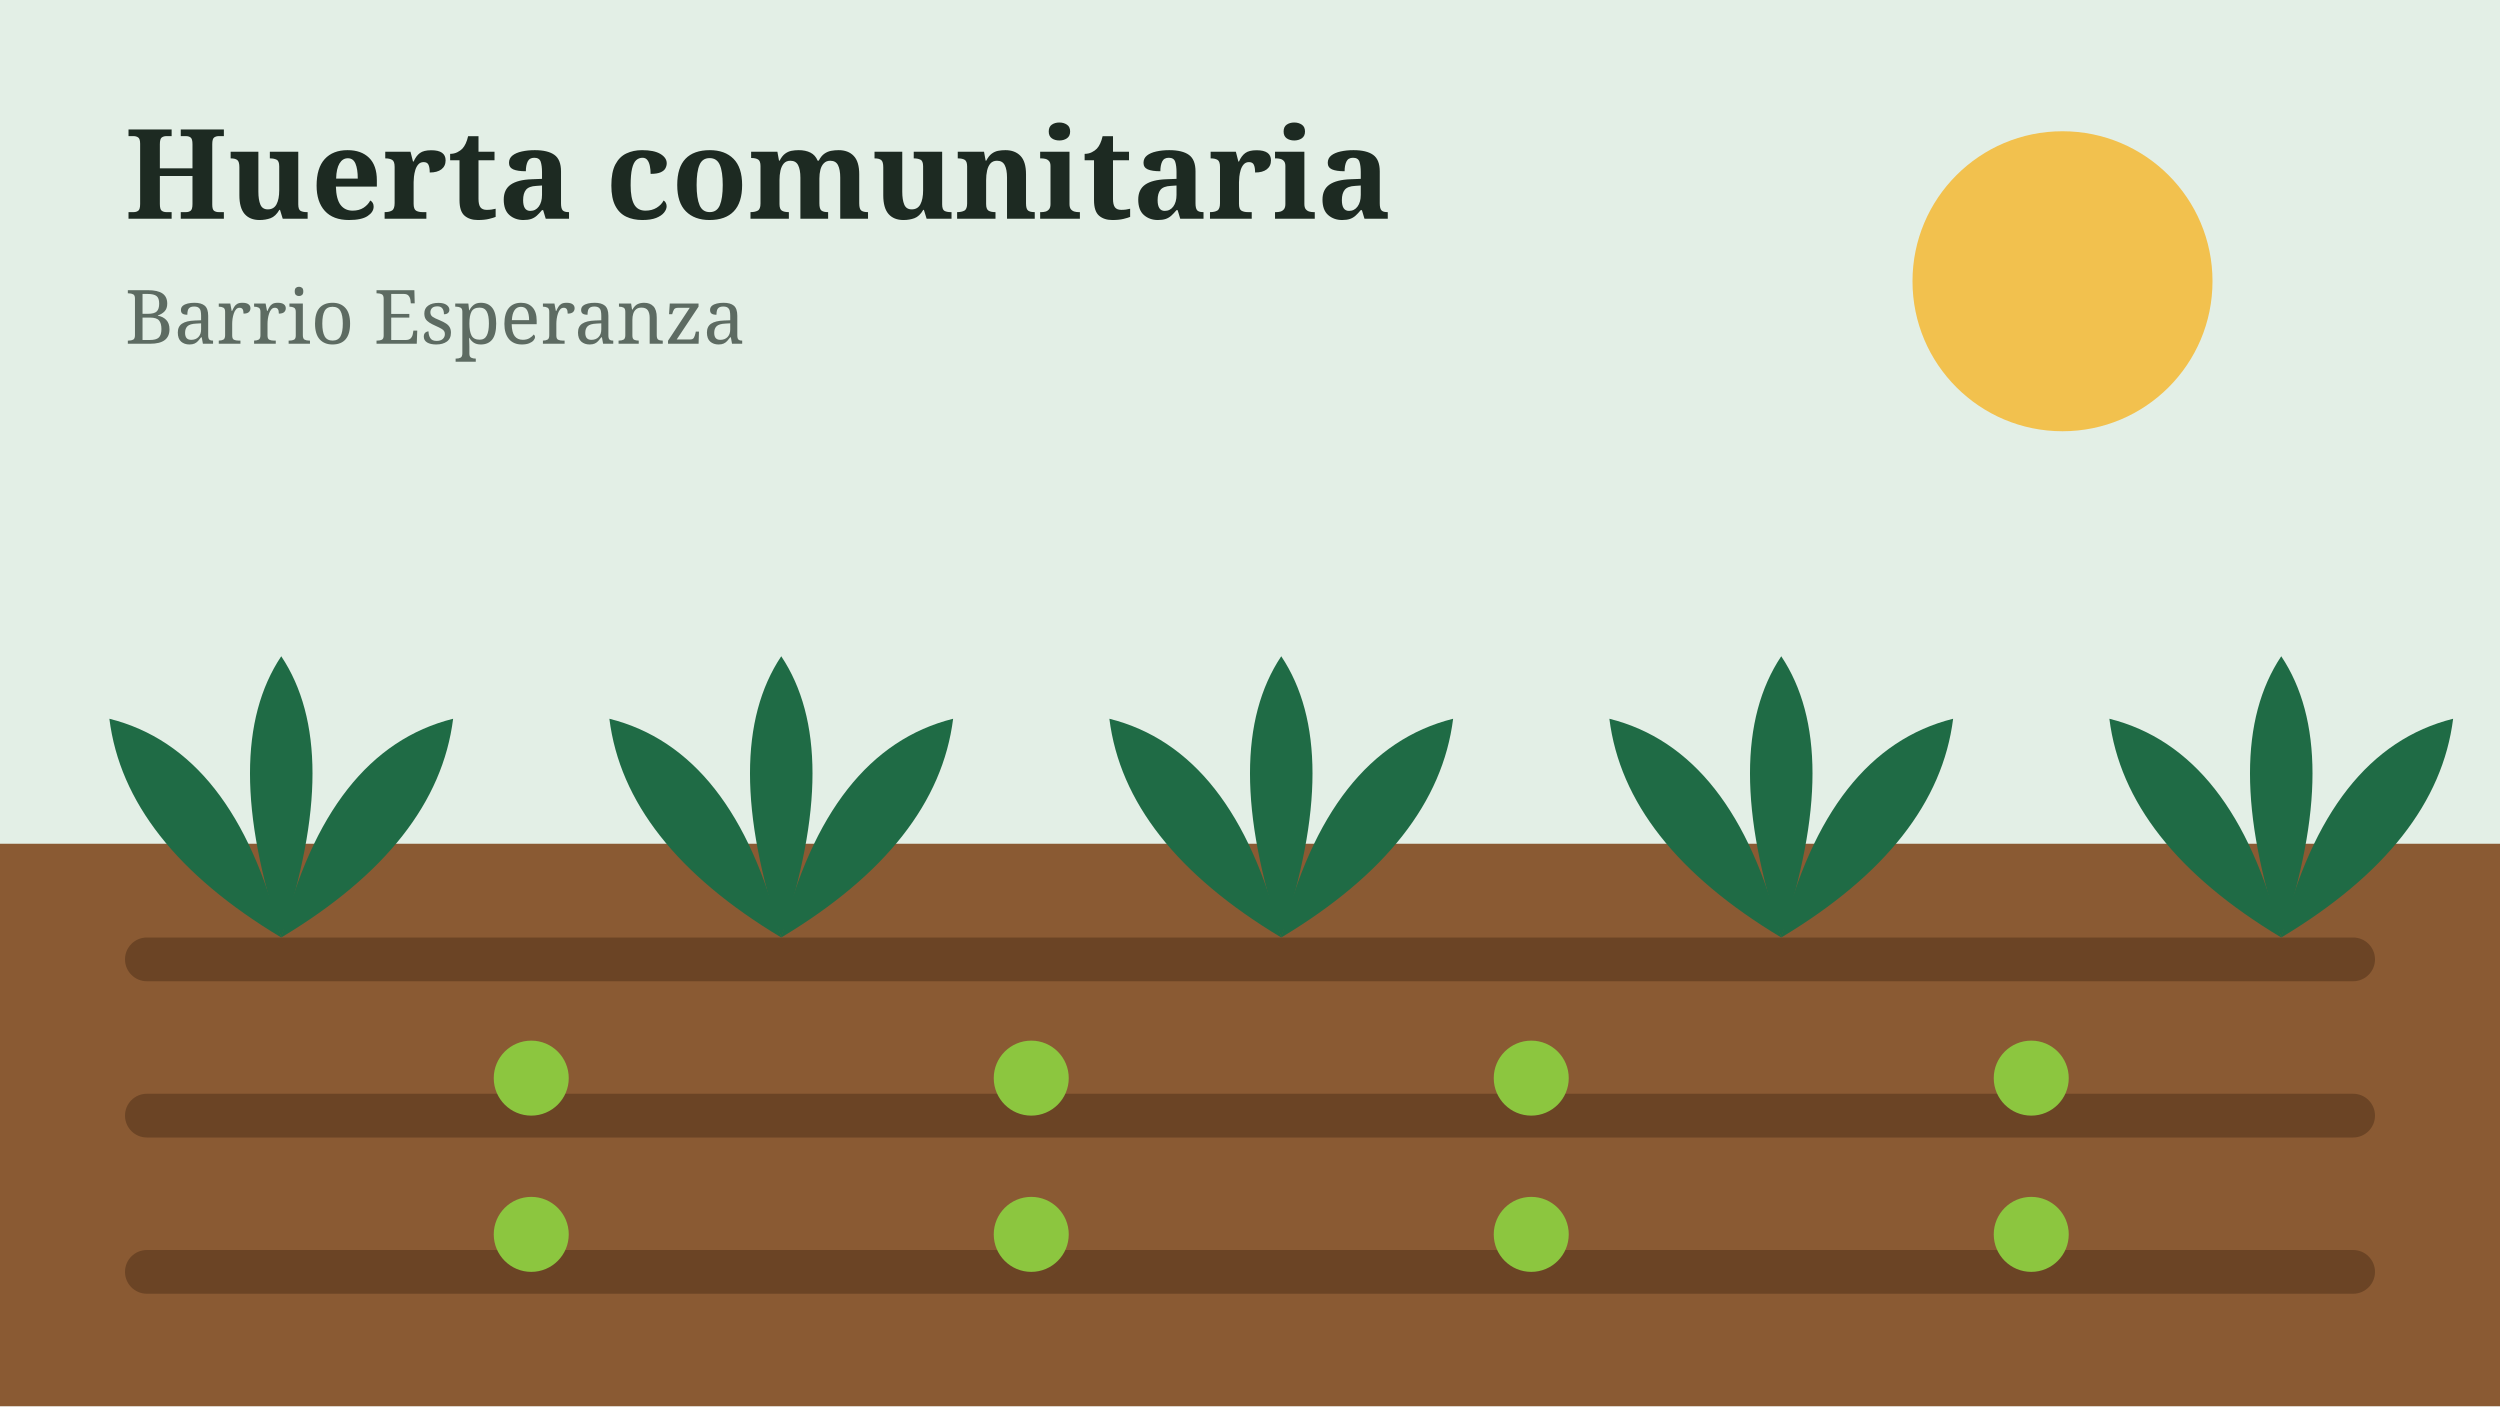
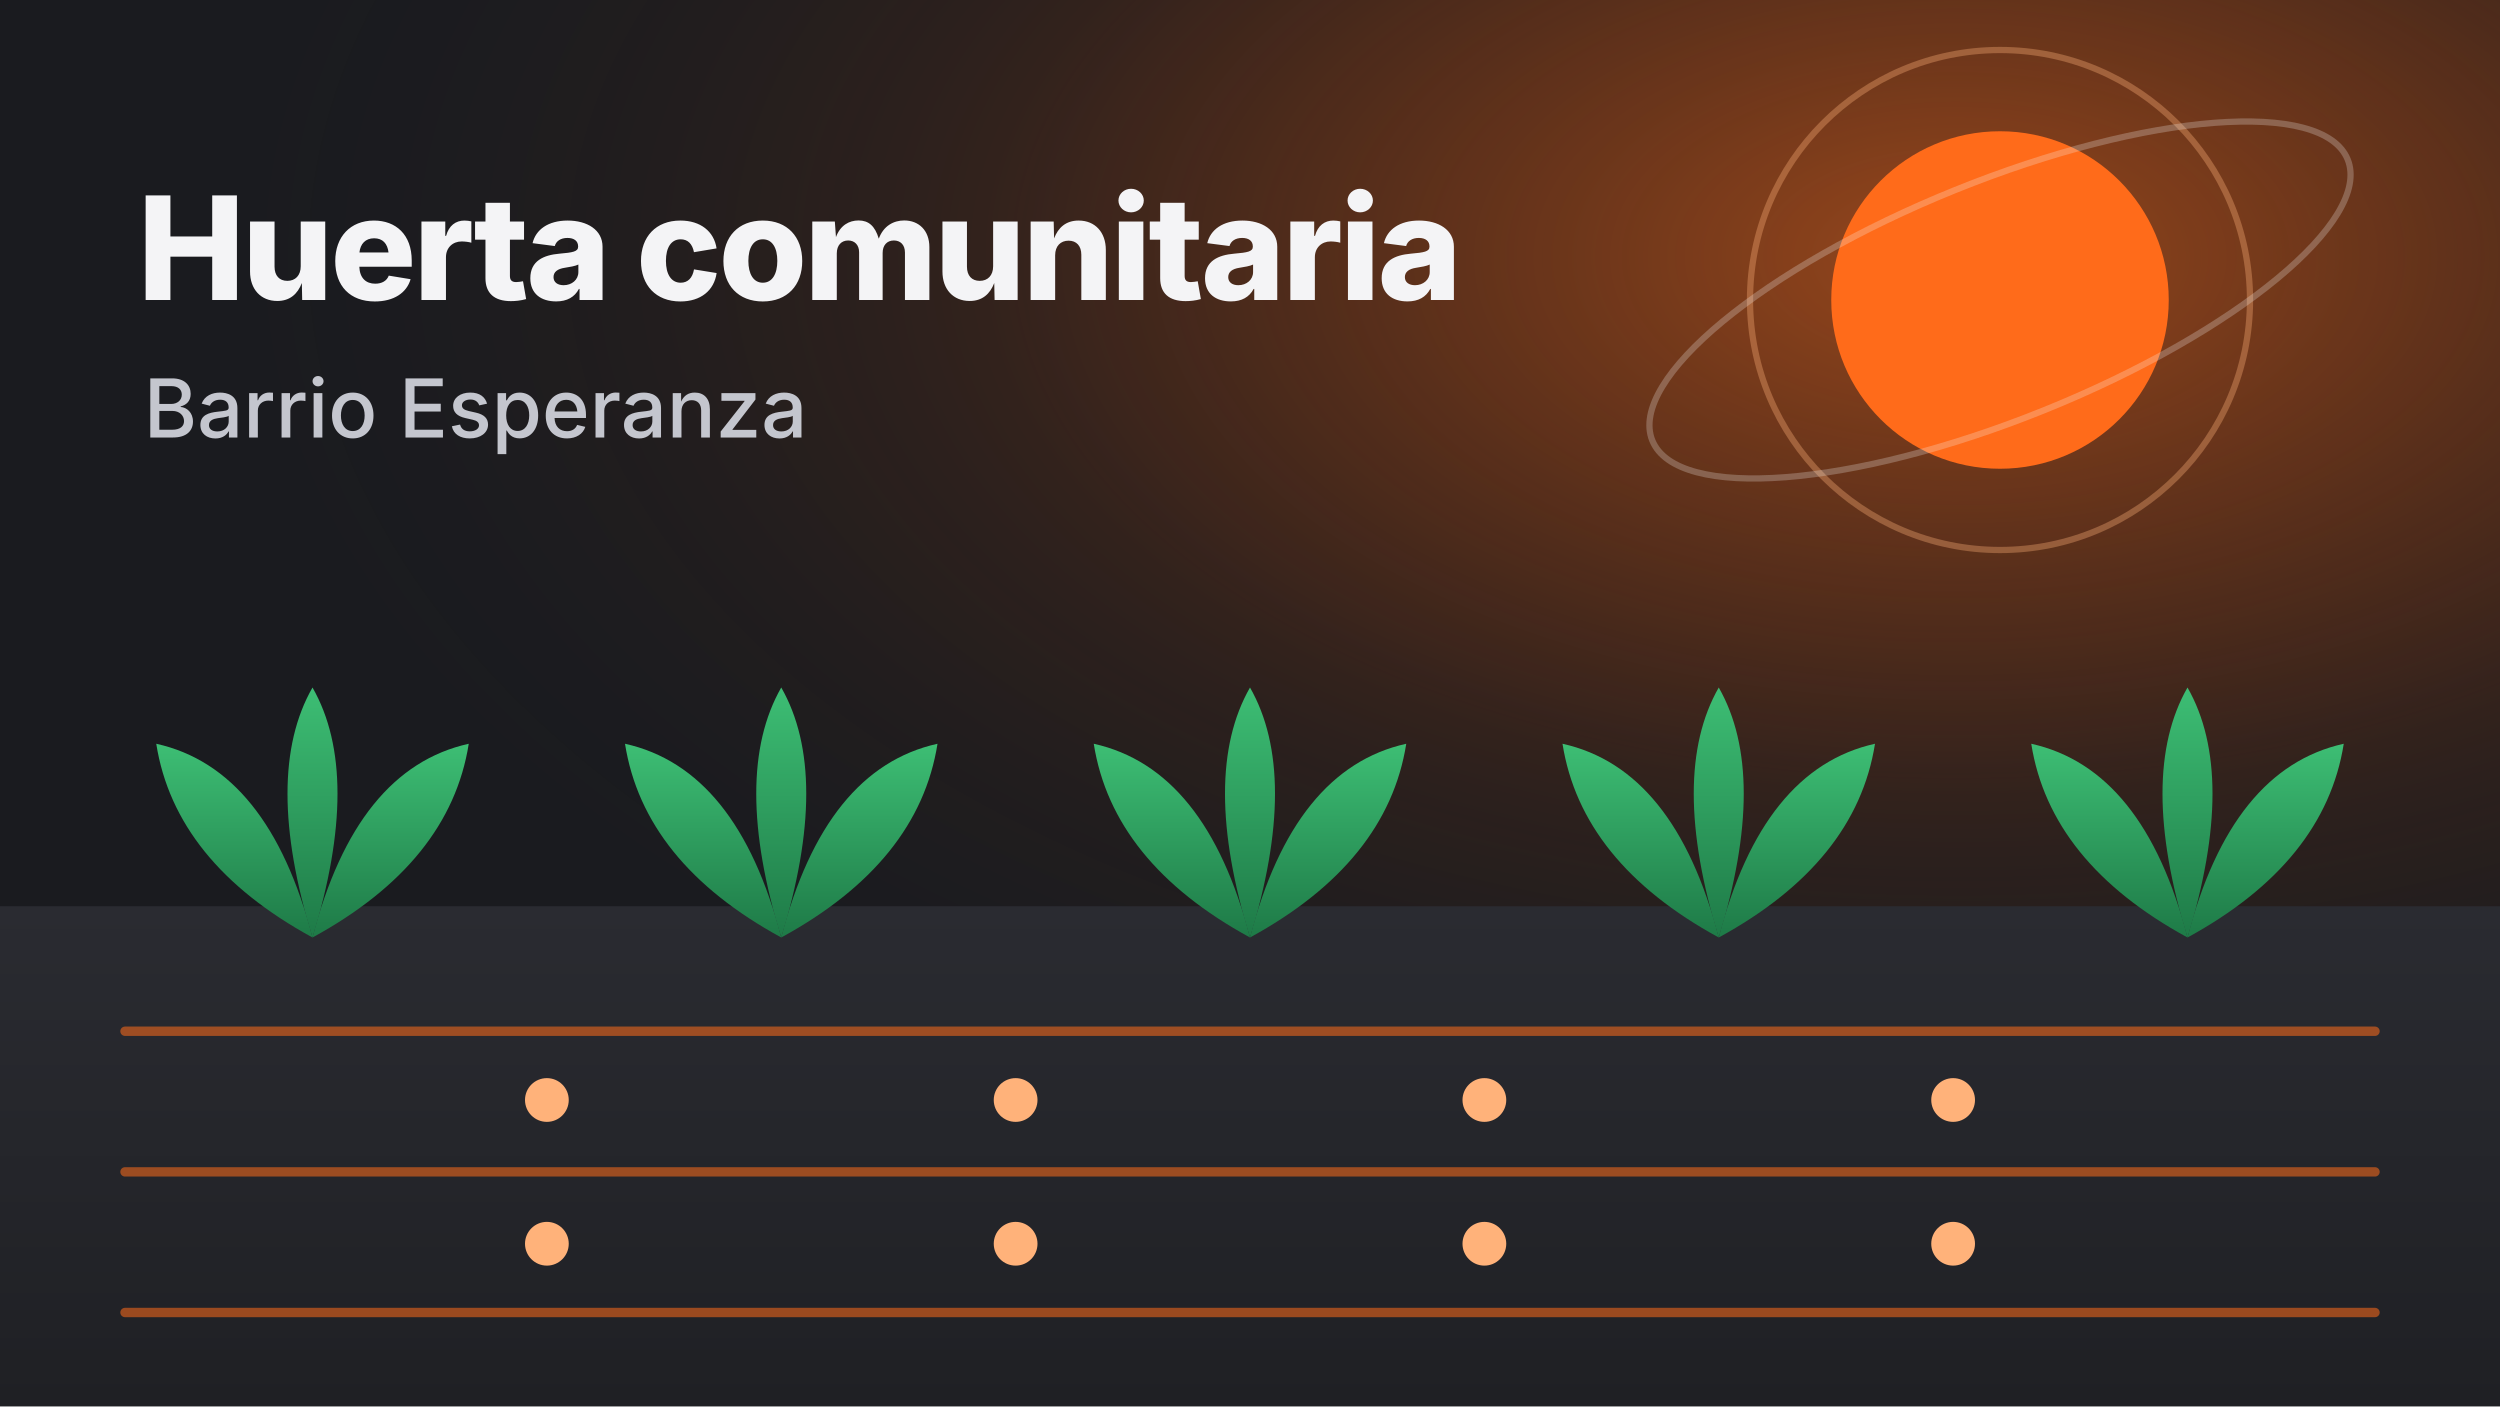
<svg xmlns="http://www.w3.org/2000/svg" viewBox="0 0 800 450" role="img" aria-label="Huerta comunitaria">
-   <rect width="800" height="450" fill="#e3efe6" />
-   <circle cx="660" cy="90" r="48" fill="#f2c14e" />
-   <rect y="270" width="800" height="180" fill="#8a5a33" />
-   <g fill="#6b4425">
-     <rect x="40" y="300" width="720" height="14" rx="7" />
-     <rect x="40" y="350" width="720" height="14" rx="7" />
-     <rect x="40" y="400" width="720" height="14" rx="7" />
+   <defs>
+     <radialGradient id="brillo" cx="78%" cy="18%" r="70%">
+       <stop offset="0" stop-color="#ff6b1a" stop-opacity=".55" />
+       <stop offset=".55" stop-color="#e5560a" stop-opacity=".12" />
+       <stop offset="1" stop-color="#1a1b1f" stop-opacity="0" />
+     </radialGradient>
+     <linearGradient id="tierra" x1="0" y1="0" x2="0" y2="1">
+       <stop offset="0" stop-color="#2a2b31" />
+       <stop offset="1" stop-color="#1f2024" />
+     </linearGradient>
+     <linearGradient id="hoja" x1="0" y1="1" x2="0" y2="0">
+       <stop offset="0" stop-color="#1e7a47" />
+       <stop offset="1" stop-color="#3dbe74" />
+     </linearGradient>
+     <g id="planta">
+       <path d="M0 0 q-16-52 0-80 q16 28 0 80z" fill="url(#hoja)" />
+       <path d="M0 0 q-44-24-50-62 q36 8 50 62z" fill="url(#hoja)" />
+       <path d="M0 0 q44-24 50-62 q-36 8-50 62z" fill="url(#hoja)" />
+     </g>
+   </defs>
+   <rect width="800" height="450" fill="#1a1b1f" />
+   <rect width="800" height="450" fill="url(#brillo)" />
+   <circle cx="640" cy="96" r="54" fill="#ff6b1a" />
+   <circle cx="640" cy="96" r="80" fill="none" stroke="#ffb27a" stroke-opacity=".35" stroke-width="2" />
+   <ellipse cx="640" cy="96" rx="120" ry="38" fill="none" stroke="#f4f4f6" stroke-opacity=".25" stroke-width="2" transform="rotate(-22 640 96)" />
+   <rect y="290" width="800" height="160" fill="url(#tierra)" />
+   <g stroke="#ff6b1a" stroke-opacity=".55" stroke-width="3" stroke-linecap="round">
+     <line x1="40" y1="330" x2="760" y2="330" />
+     <line x1="40" y1="375" x2="760" y2="375" />
+     <line x1="40" y1="420" x2="760" y2="420" />
  </g>
-   <g fill="#1f6b45">
-     <path d="M90 300 q-20-60 0-90 q20 30 0 90z" />
-     <path d="M90 300 q-50-30-55-70 q40 10 55 70z" />
-     <path d="M90 300 q50-30 55-70 q-40 10-55 70z" />
-     <path d="M250 300 q-20-60 0-90 q20 30 0 90z" />
-     <path d="M250 300 q-50-30-55-70 q40 10 55 70z" />
-     <path d="M250 300 q50-30 55-70 q-40 10-55 70z" />
-     <path d="M410 300 q-20-60 0-90 q20 30 0 90z" />
-     <path d="M410 300 q-50-30-55-70 q40 10 55 70z" />
-     <path d="M410 300 q50-30 55-70 q-40 10-55 70z" />
-     <path d="M570 300 q-20-60 0-90 q20 30 0 90z" />
-     <path d="M570 300 q-50-30-55-70 q40 10 55 70z" />
-     <path d="M570 300 q50-30 55-70 q-40 10-55 70z" />
-     <path d="M730 300 q-20-60 0-90 q20 30 0 90z" />
-     <path d="M730 300 q-50-30-55-70 q40 10 55 70z" />
-     <path d="M730 300 q50-30 55-70 q-40 10-55 70z" />
+   <use href="#planta" x="100" y="300" />
+   <use href="#planta" x="250" y="300" />
+   <use href="#planta" x="400" y="300" />
+   <use href="#planta" x="550" y="300" />
+   <use href="#planta" x="700" y="300" />
+   <g fill="#ffb27a">
+     <circle cx="175" cy="352" r="7" />
+     <circle cx="325" cy="352" r="7" />
+     <circle cx="475" cy="352" r="7" />
+     <circle cx="625" cy="352" r="7" />
+     <circle cx="175" cy="398" r="7" />
+     <circle cx="325" cy="398" r="7" />
+     <circle cx="475" cy="398" r="7" />
+     <circle cx="625" cy="398" r="7" />
  </g>
-   <g fill="#8cc63f">
-     <circle cx="170" cy="345" r="12" />
-     <circle cx="330" cy="345" r="12" />
-     <circle cx="490" cy="345" r="12" />
-     <circle cx="650" cy="345" r="12" />
-     <circle cx="170" cy="395" r="12" />
-     <circle cx="330" cy="395" r="12" />
-     <circle cx="490" cy="395" r="12" />
-     <circle cx="650" cy="395" r="12" />
-   </g>
-   <text x="40" y="70" font-family="Georgia, serif" font-size="40" font-weight="700" fill="#1d2a22">Huerta comunitaria</text>
-   <text x="40" y="110" font-family="Georgia, serif" font-size="24" fill="#5d6b62">Barrio Esperanza</text>
+   <text x="44" y="96" font-family="Inter, Helvetica, Arial, sans-serif" font-size="46" font-weight="800" fill="#f4f4f6" letter-spacing="-1">Huerta comunitaria</text>
+   <text x="46" y="140" font-family="Inter, Helvetica, Arial, sans-serif" font-size="26" font-weight="500" fill="#c4c6ce">Barrio Esperanza</text>
</svg>
